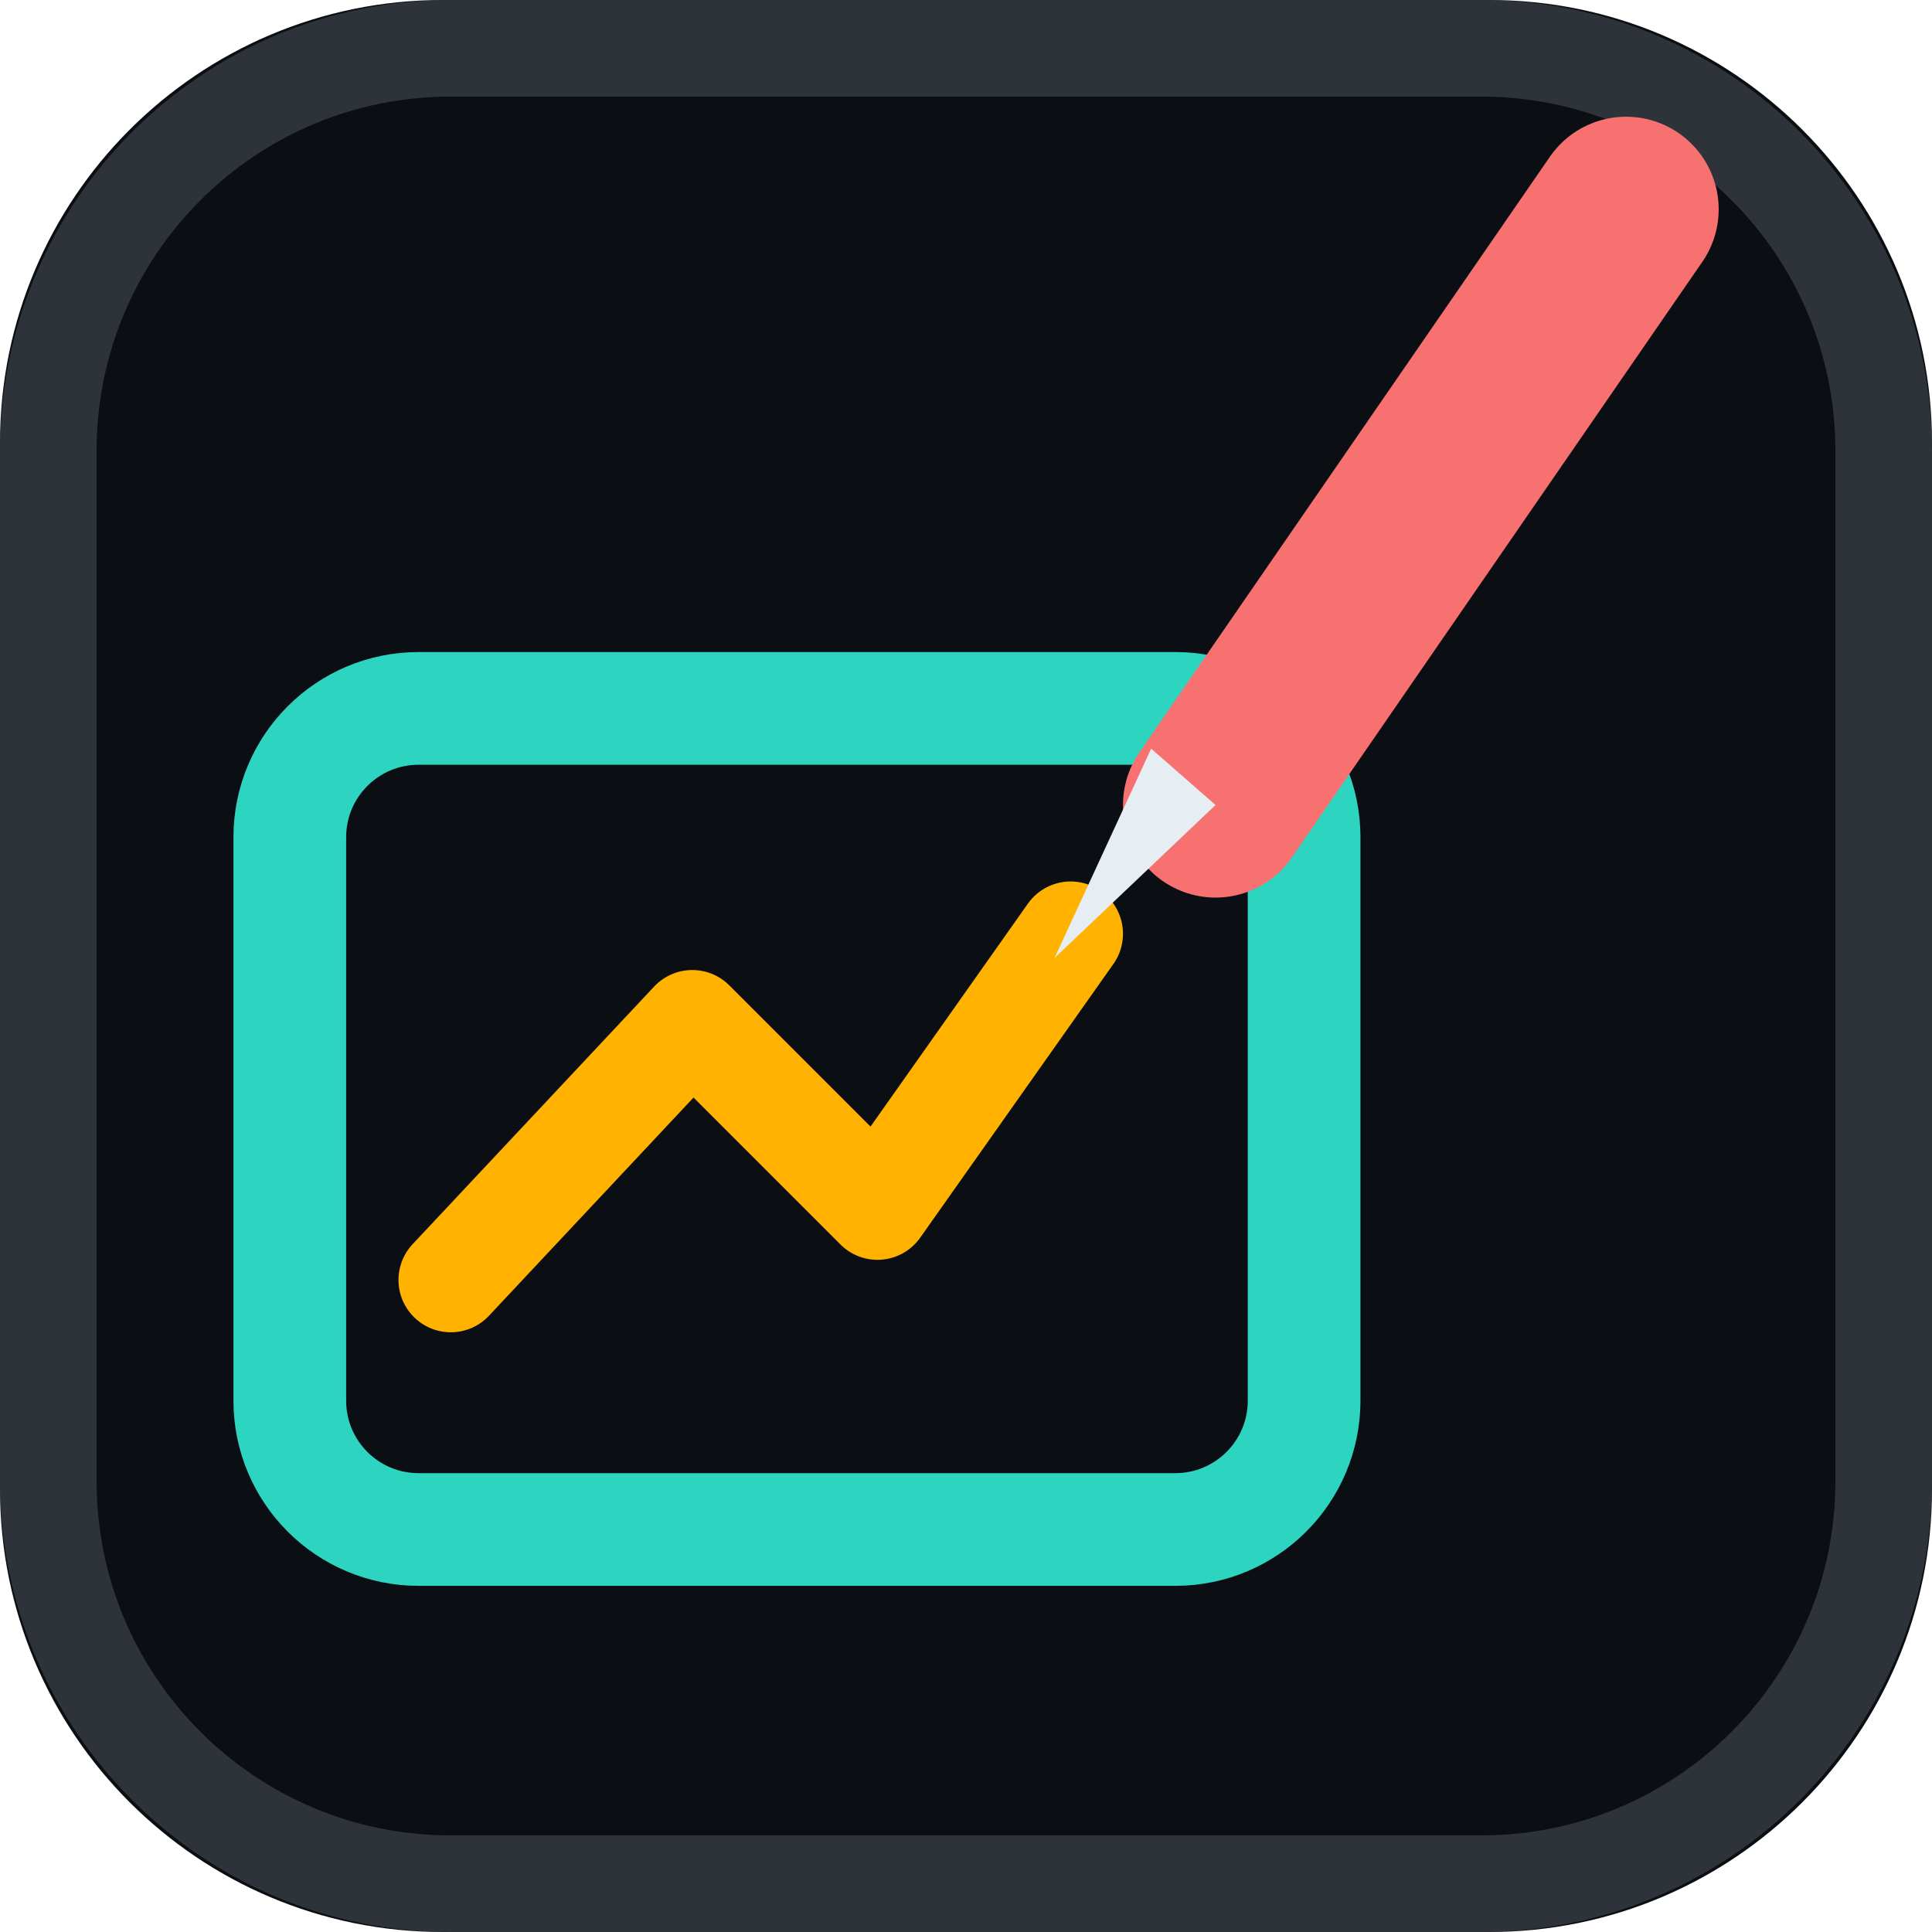
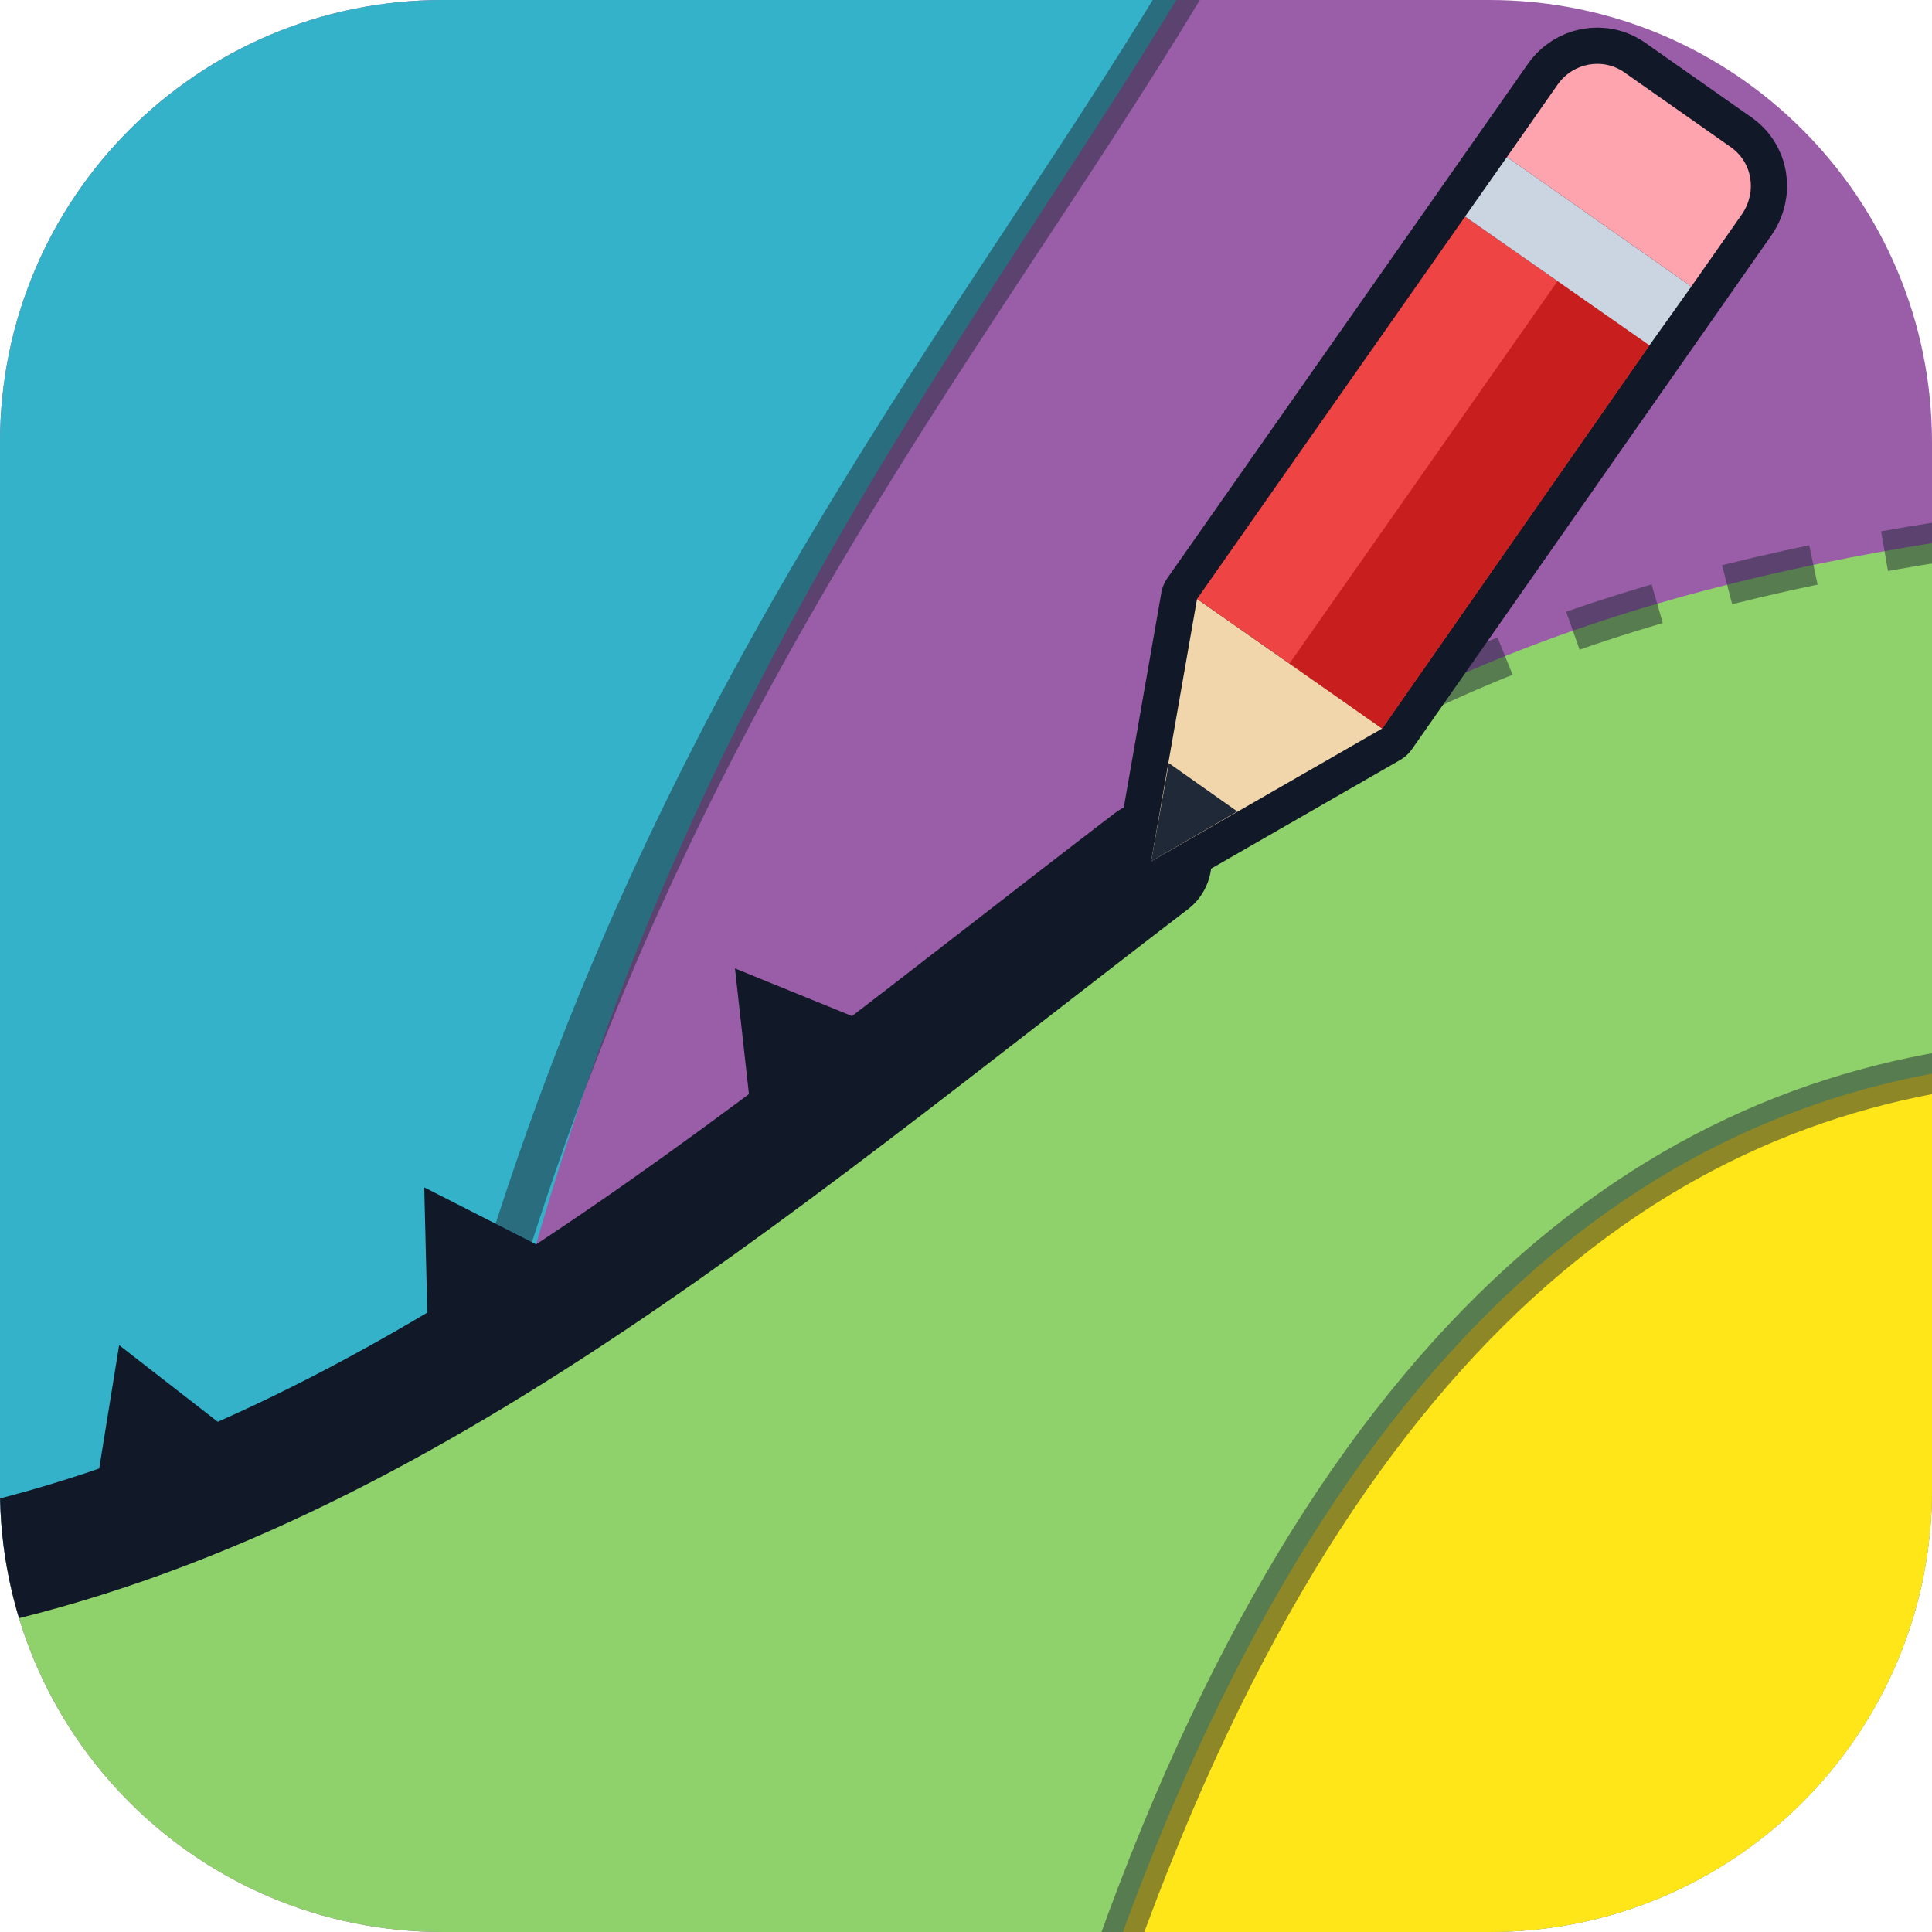
<svg xmlns="http://www.w3.org/2000/svg" viewBox="0 0 24 24" width="24" height="24">
-   <rect width="24" height="24" rx="5.5" fill="#0b0f14" />
-   <rect x="0.6" y="0.6" width="22.8" height="22.8" rx="5" fill="none" stroke="#e6edf3" stroke-opacity="0.16" stroke-width="1.2" />
-   <rect x="3.6" y="8.8" width="12.6" height="10.2" rx="1.6" fill="none" stroke="#2dd4bf" stroke-width="1.4" />
-   <path d="M5.6 15.9 8.6 12.7 10.9 15 13.3 11.6" fill="none" stroke="#ffb300" stroke-width="1.3" stroke-linecap="round" stroke-linejoin="round" />
-   <line x1="20.2" y1="2.6" x2="15.1" y2="10" stroke="#f87171" stroke-width="2.3" stroke-linecap="round" />
-   <path d="M15.1 10 13.1 11.9 14.3 9.3z" fill="#e6edf3" />
+   <defs>
+     <clipPath id="azulejo">
+       <path d="M5.5 0L18.5 0C21.54 0 24 2.46 24 5.5L24 18.5C24 21.54 21.54 24 18.5 24L5.5 24C2.46 24 0 21.54 0 18.5L0 5.5C0 2.46 2.46 0 5.5 0Z" />
+     </clipPath>
+   </defs>
+   <g clip-path="url(#azulejo)">
+     <path d="M-1 -1L25 -1L25 25L-1 25Z" fill="#9a5ea8" />
+     <path d="M-1 -1L15.2 -1C12.6 3.6 8.6 8 6.4 16.4L-1 20Z" fill="#34b2c9" />
+     <path d="M-1 19.6C4.6 18.6 9.2 14.6 14.3 10.7C17.2 8.4 20.5 7.2 25 6.6L25 25L-1 25Z" fill="#8fd16a" />
+     <path d="M25 13.2C20.6 13.6 16.4 16.6 13.6 25L25 25Z" fill="#ffe619" />
+     <path d="M15.2 -1C12.6 3.6 8.6 8 6.2 15.9" fill="none" stroke="#1f2937" stroke-width="0.5" stroke-opacity="0.5" />
+     <path d="M25 13.2C20.6 13.6 16.4 16.6 13.6 25" fill="none" stroke="#1f2937" stroke-width="0.5" stroke-opacity="0.5" />
+     <path d="M14.3 10.7C17.2 8.4 20.5 7.2 25 6.6" fill="none" stroke="#1f2937" stroke-width="0.5" stroke-opacity="0.5" stroke-dasharray="1.1 0.9" />
+     <path d="M-1 19.6C4.6 18.6 9.2 14.6 14.3 10.7" fill="none" stroke="#111827" stroke-width="1.5" stroke-linecap="round" stroke-linejoin="round" />
+     <path d="M1.09 19.12L1.48 16.71L3.41 18.21ZM5.33 17.19L5.27 14.75L7.45 15.86ZM9.4 14.46L9.13 12.03L11.39 12.95Z" fill="#111827" />
+   </g>
+   <path d="M14.3 10.7L17.17 9.05L21.64 2.66C21.83 2.38 21.77 2.01 21.49 1.82L20.18 0.9C19.91 0.71 19.54 0.78 19.35 1.05L14.87 7.44Z" fill="none" stroke="#111827" stroke-width="0.9" stroke-linecap="round" stroke-linejoin="round" />
+   <path d="M14.3 10.7L17.17 9.05L21.64 2.66C21.83 2.38 21.77 2.01 21.49 1.82L20.18 0.9C19.91 0.71 19.54 0.78 19.35 1.05L14.87 7.44Z" fill="#111827" />
+   <path d="M14.3 10.7L17.17 9.05L14.87 7.44Z" fill="#f1d6ac" />
+   <path d="M14.3 10.7L15.37 10.08L14.52 9.48Z" fill="#1f2937" />
+   <path d="M18.2 2.69L20.49 4.29L17.17 9.05L14.87 7.44Z" fill="#ef4444" />
+   <path d="M19.35 3.49L20.49 4.29L17.17 9.05L16.02 8.24Z" fill="#c81e1e" />
+   <path d="M18.72 1.95L21.01 3.56L20.49 4.29L18.2 2.69Z" fill="#cbd5e1" />
+   <path d="M18.72 1.95L19.35 1.05C19.54 0.78 19.91 0.71 20.18 0.9L21.49 1.82C21.77 2.01 21.83 2.38 21.64 2.66L21.01 3.56Z" fill="#fda4af" />
</svg>
